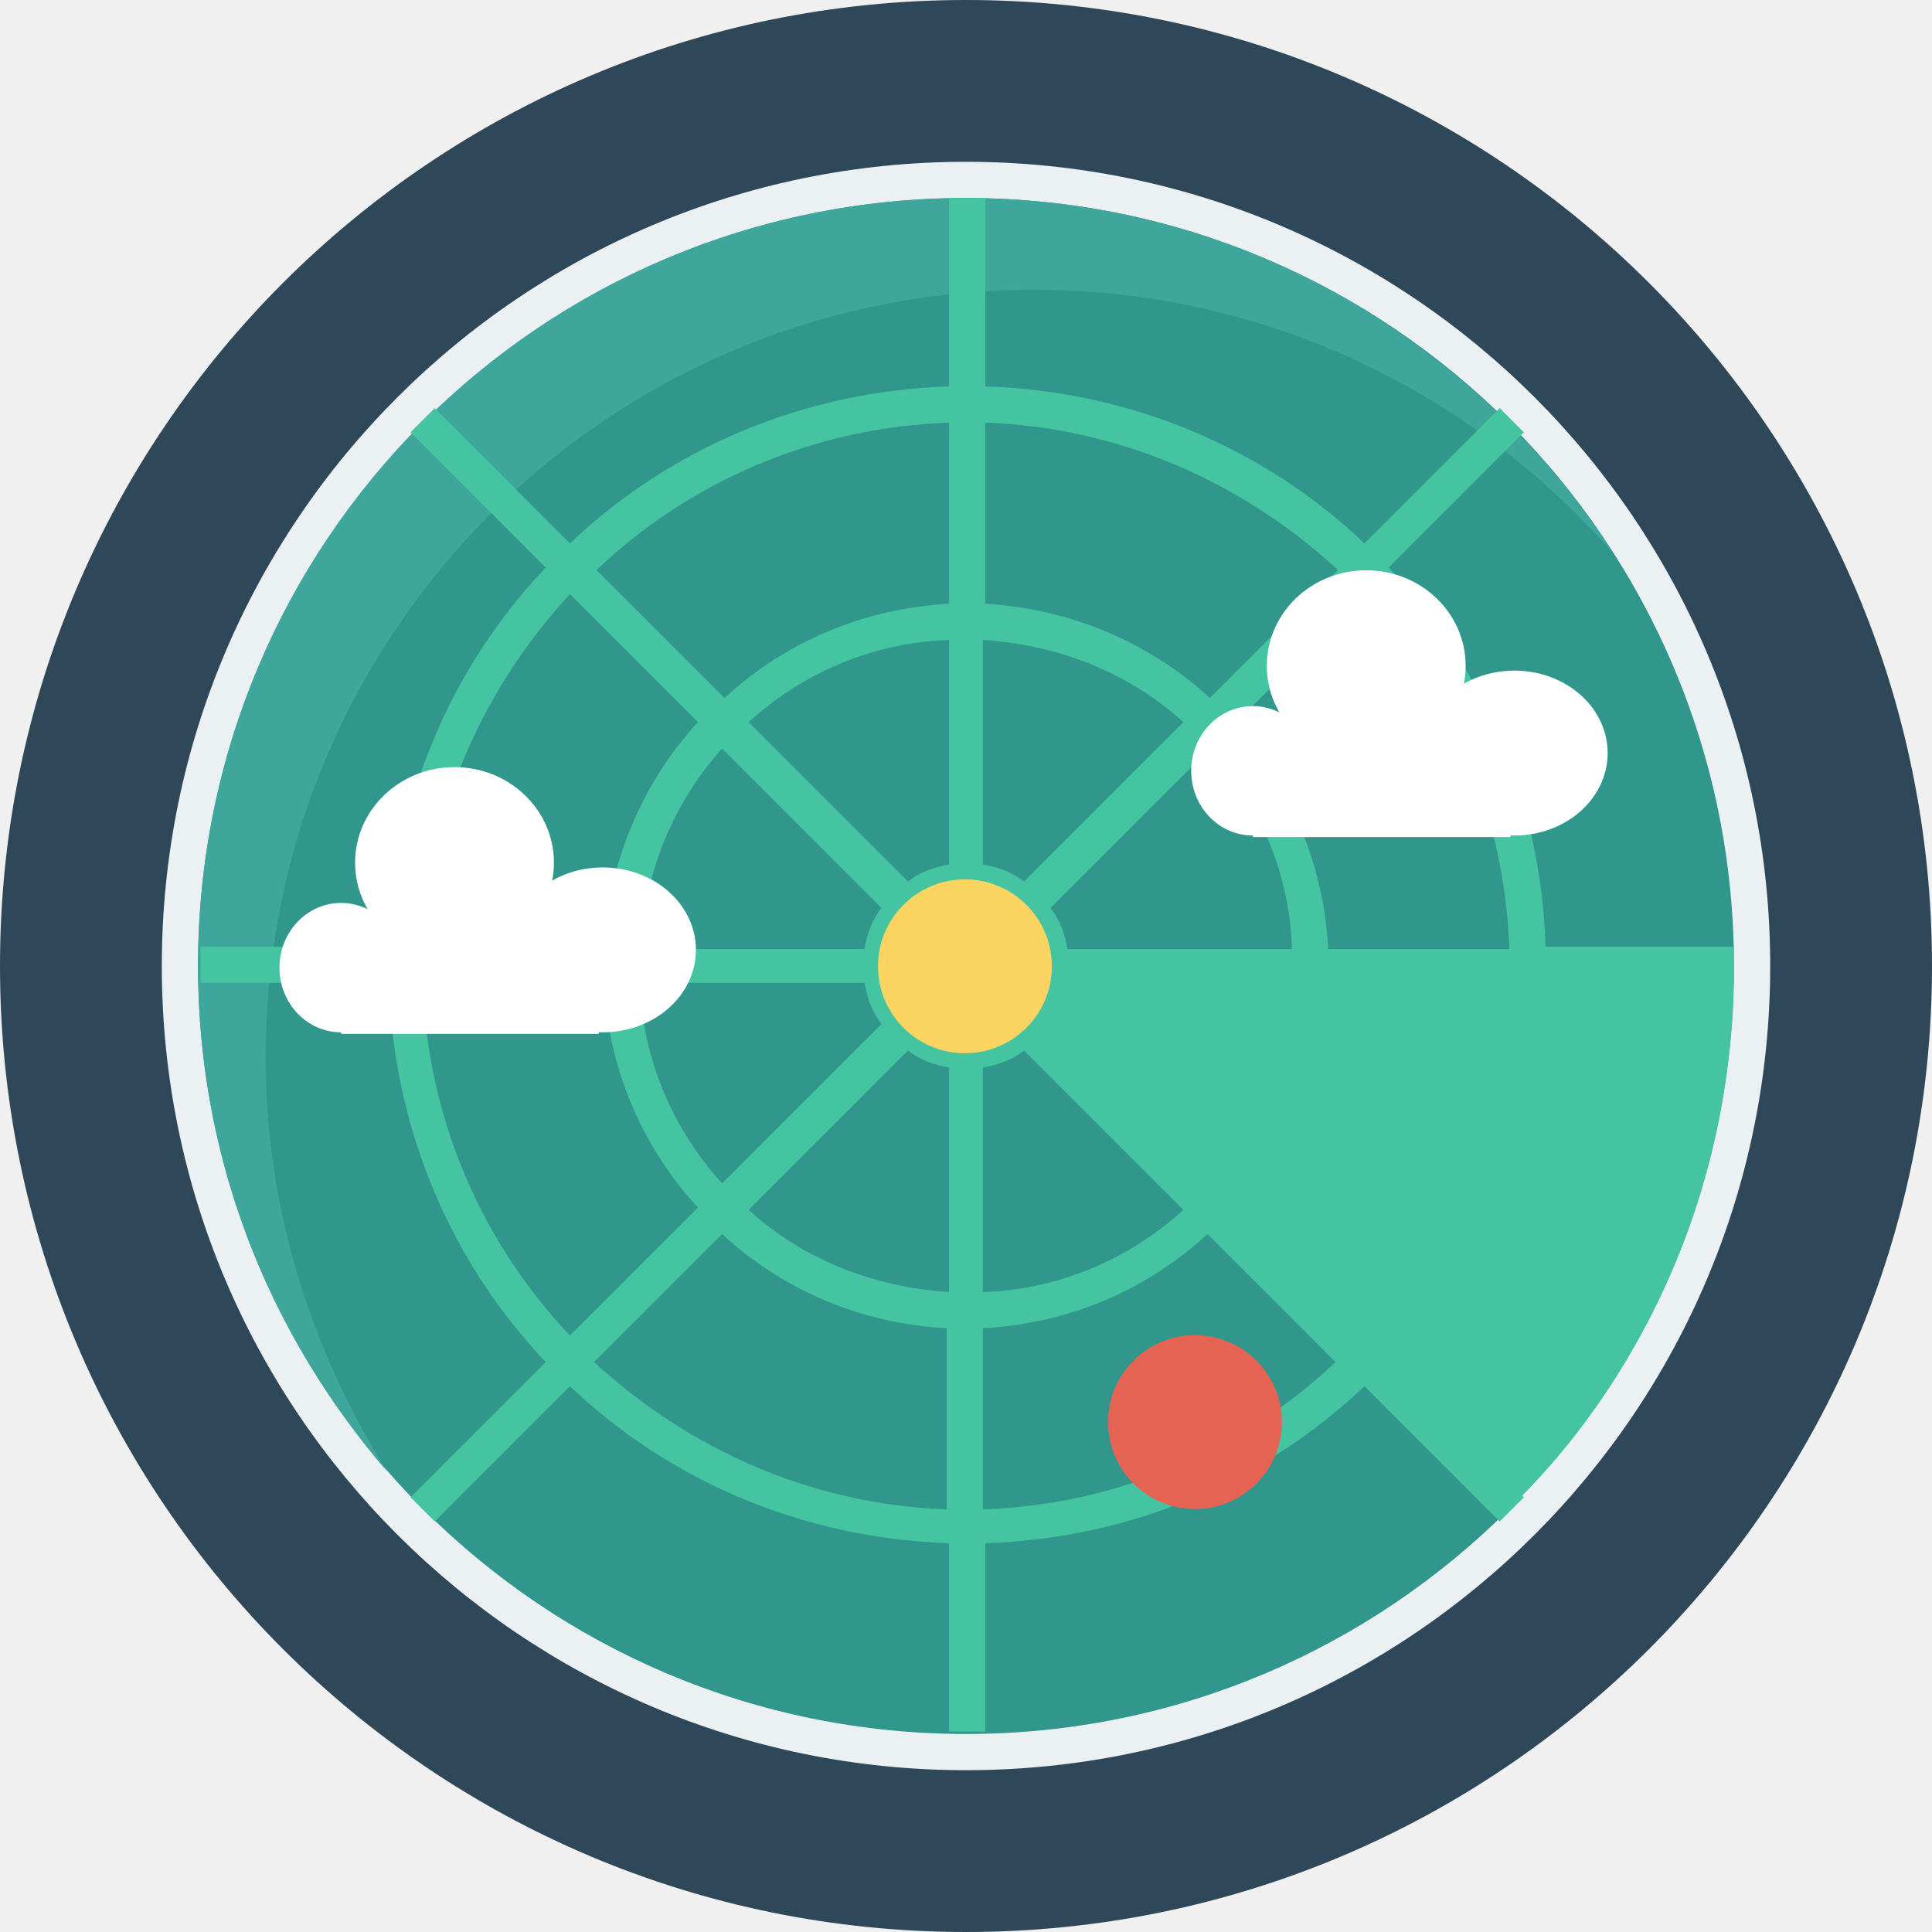
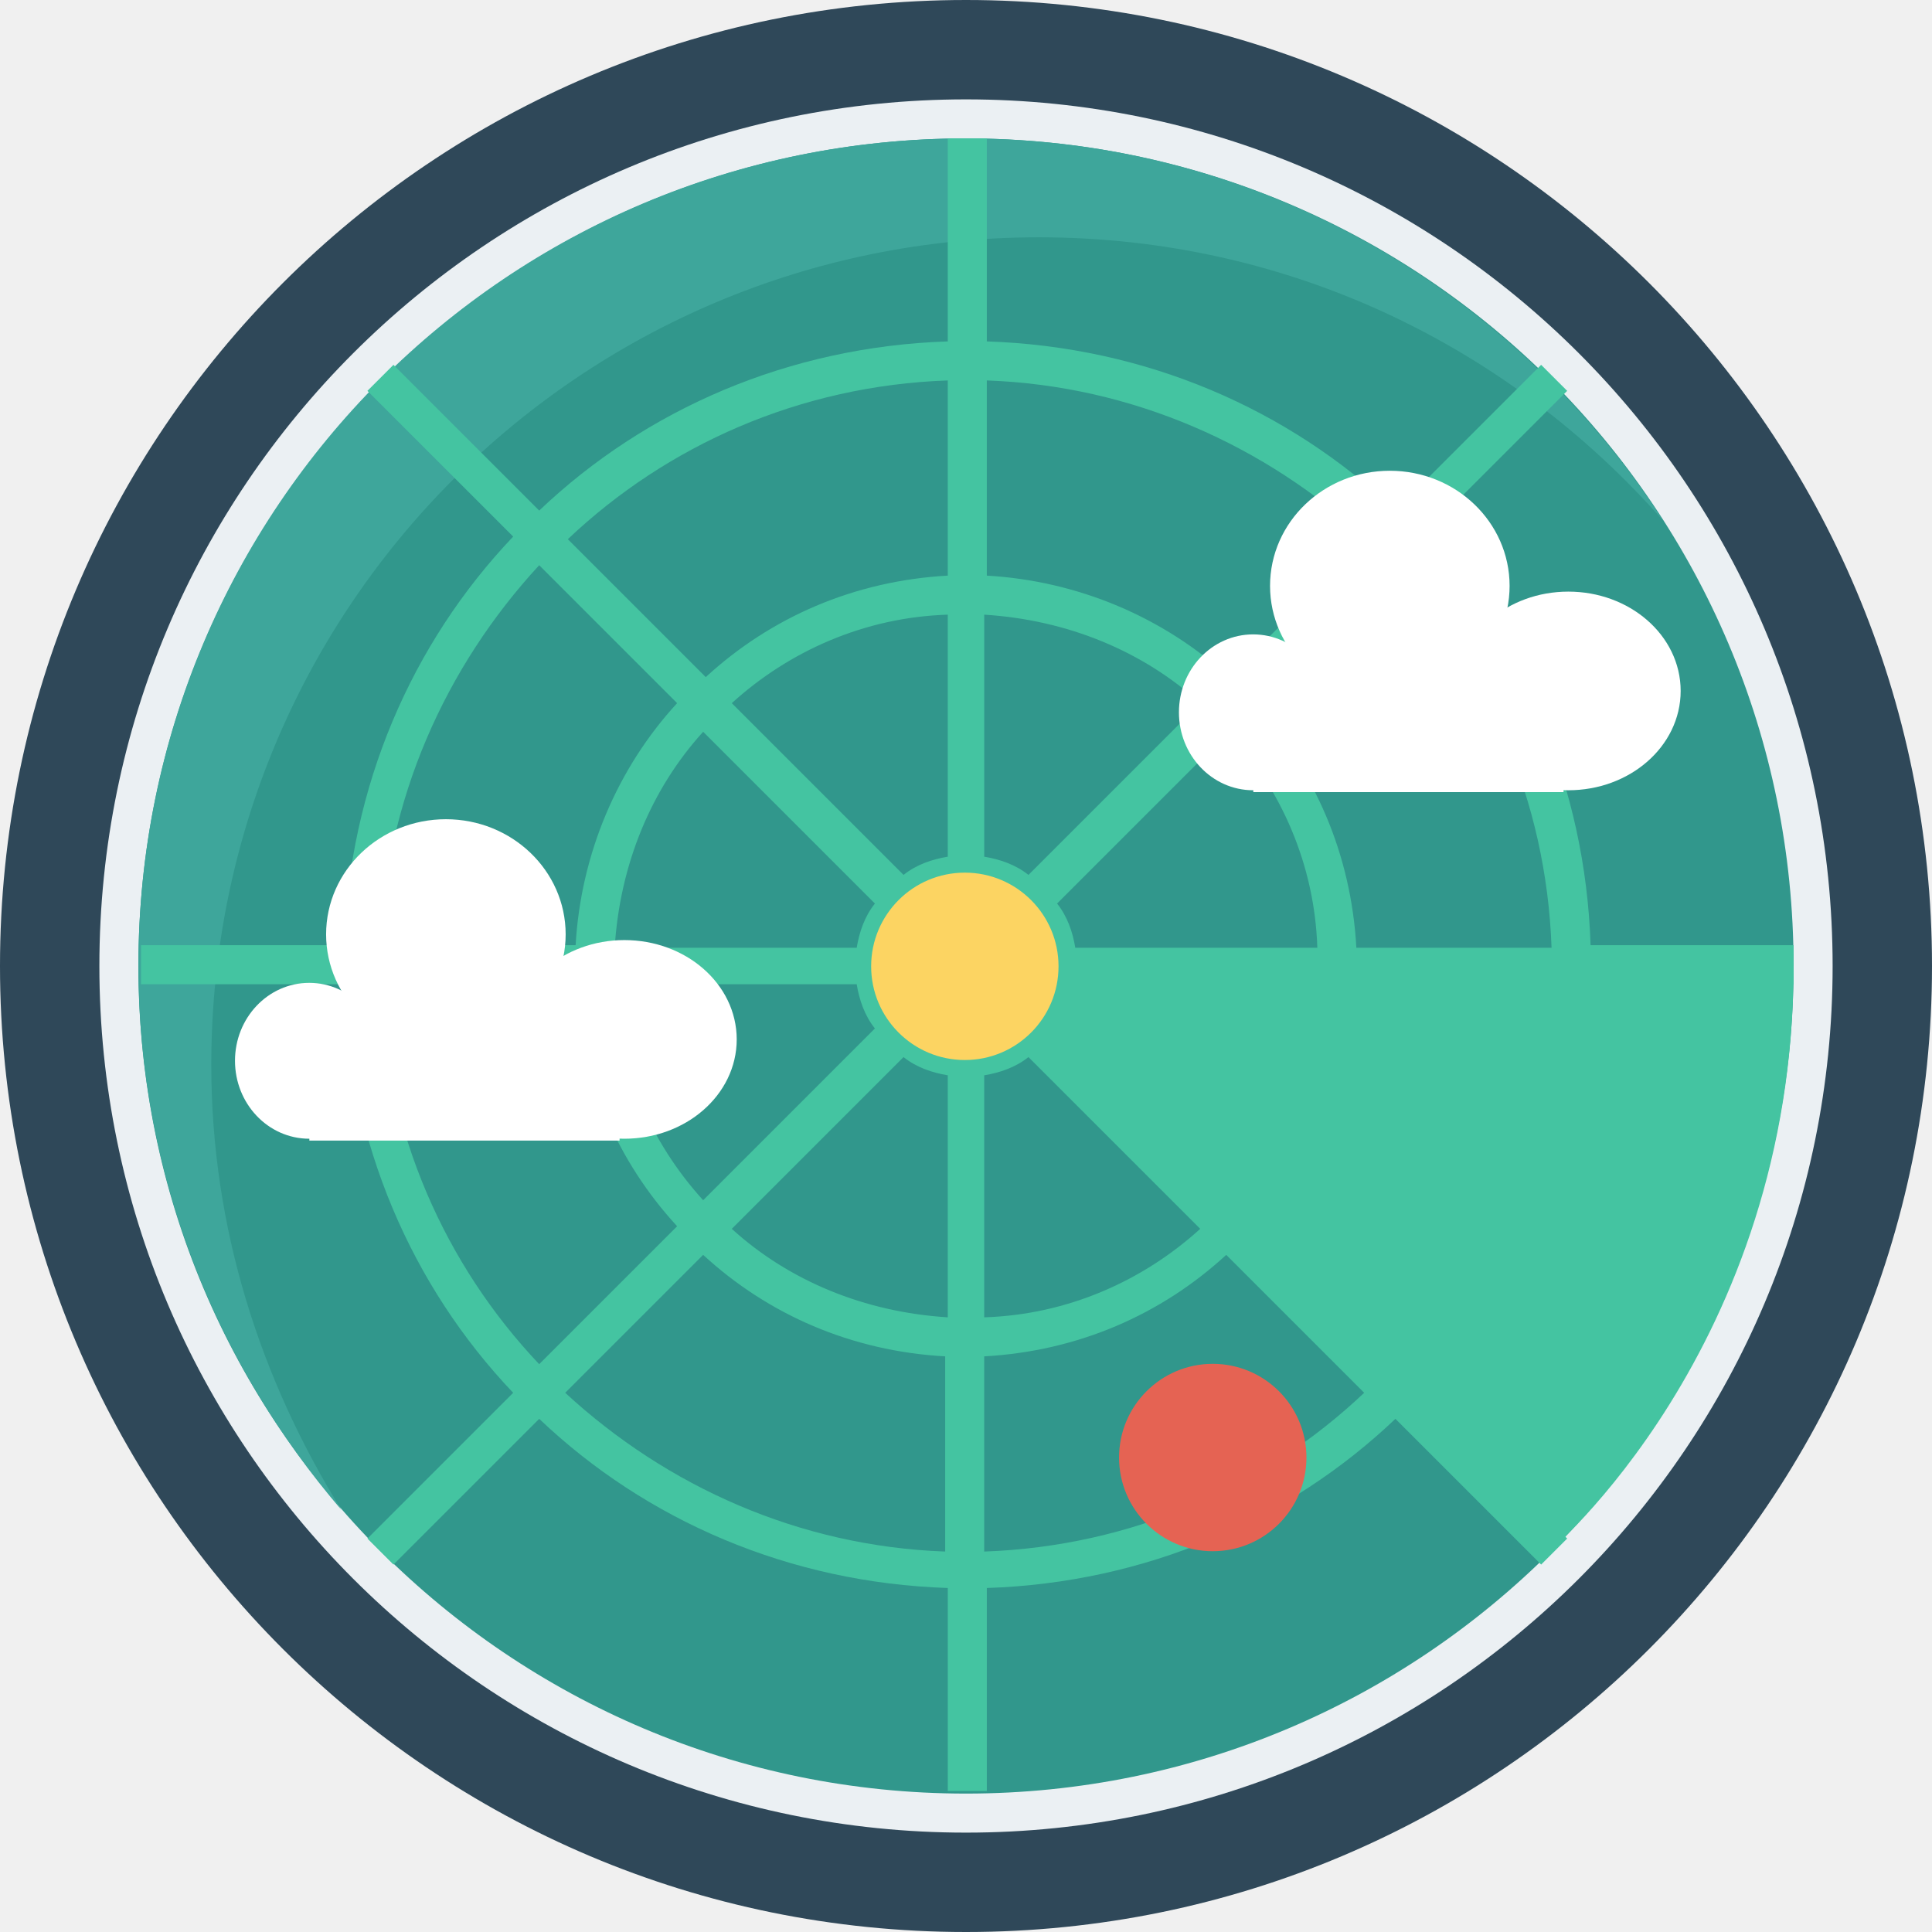
- <svg xmlns="http://www.w3.org/2000/svg" version="1.1" id="Layer_1" x="0px" y="0px" viewBox="0 0 481.882 481.882" xml:space="preserve" width="481.882" height="481.882">
+ <svg xmlns="http://www.w3.org/2000/svg" version="1.1" id="Layer_1" x="0px" y="0px" viewBox="0 0 516.474 516.474" xml:space="preserve" width="516.474" height="516.474">
  <defs id="defs73" />
-   <g id="g3" transform="translate(0,-1.5733398e-5)">
-     <defs id="defs5">
-       <filter id="Adobe_OpacityMaskFilter" filterUnits="userSpaceOnUse" x="254.795" y="240.941" width="177.694" height="136.132">
-         <feColorMatrix type="matrix" values="1 0 0 0 0  0 1 0 0 0  0 0 1 0 0  0 0 0 1 0" id="feColorMatrix8" />
-       </filter>
-     </defs>
+   <g id="g3" transform="matrix(1.154983,0,0,1.154983,-20.04578,-20.04578)">
+     <defs id="defs5" />
    <mask maskUnits="userSpaceOnUse" x="254.795" y="240.941" width="177.694" height="136.132" id="SVGID_4_" />
    <linearGradient id="SVGID_2_" gradientUnits="userSpaceOnUse" x1="-1.761" y1="560.402" x2="14.269" y2="576.432" gradientTransform="matrix(6.0235,0,0,-6.0235,321.8014,3688.599)">
      <stop offset="0" style="stop-color:#FFFFFF" id="stop12" />
      <stop offset="1" style="stop-color:#000000" id="stop14" />
    </linearGradient>
    <path style="fill:url(#SVGID_2_)" d="m 432.489,240.941 -177.694,0 3.012,18.673 117.459,117.459 c 0,0 57.223,-47.586 57.223,-136.132 z" id="path16" mask="url(#SVGID_4_)" />
  </g>
-   <circle style="fill:#2f4859" cx="240.941" cy="240.941" id="circle18" r="240.941" />
-   <circle style="fill:#ebf0f3" cx="240.941" cy="240.941" id="circle20" r="200.584" />
-   <circle style="fill:#31978c" cx="240.941" cy="240.941" id="circle22" r="191.548" />
-   <path style="fill:#3ea69b" d="m 66.259,263.831 c 0,-106.014 85.534,-191.548 191.548,-191.548 57.826,0 109.026,25.299 144.565,65.656 -34.334,-53.007 -93.365,-88.546 -161.431,-88.546 -106.014,0 -191.548,85.534 -191.548,191.548 0,48.188 18.071,92.16 46.984,125.892 -18.673,-30.118 -30.118,-65.054 -30.118,-103.002 z" id="path24" />
-   <path style="fill:#44c4a1" d="m 432.489,245.158 0,-9.035 -46.984,0 c -1.205,-36.744 -15.661,-69.873 -39.153,-94.569 l 33.732,-33.732 -6.024,-6.024 -33.732,33.732 c -24.696,-23.492 -57.826,-37.948 -94.569,-39.153 l 0,-46.984 -9.035,0 0,46.984 c -36.744,1.205 -69.873,15.661 -94.569,39.153 l -33.732,-33.732 -6.024,6.024 33.732,33.732 c -23.492,24.696 -37.948,57.826 -39.153,94.569 l -46.983,0 0,9.035 46.984,0 c 1.205,36.744 15.661,69.873 39.153,94.569 l -33.732,33.732 6.024,6.024 33.732,-33.732 c 24.696,23.492 57.826,37.948 94.569,39.153 l 0,46.984 9.035,0 0,-46.984 c 36.744,-1.205 69.873,-15.661 94.569,-39.153 l 33.732,33.732 6.024,-6.024 -33.732,-33.732 c 23.492,-24.696 37.948,-57.826 39.153,-94.569 l 46.983,0 z m -56.018,-8.433 -45.176,0 c -1.205,-21.685 -9.638,-40.96 -23.492,-56.019 l 31.925,-31.925 c 21.684,22.89 35.538,53.61 36.743,87.944 z m -121.073,-16.866 c -3.012,-2.409 -6.626,-3.614 -10.24,-4.216 l 0,-56.019 c 19.275,1.205 36.744,8.433 49.995,20.48 l -39.755,39.755 z m -18.673,-4.217 c -3.614,0.602 -7.228,1.807 -10.24,4.216 l -39.755,-39.755 c 13.252,-12.047 30.72,-19.878 49.995,-20.48 l 0,56.019 z m -16.866,10.843 c -2.409,3.012 -3.614,6.626 -4.216,10.24 l -56.019,0 c 1.205,-19.275 8.433,-36.744 20.48,-49.995 l 39.755,39.755 z m -4.217,18.673 c 0.602,3.614 1.807,7.228 4.216,10.24 l -39.755,39.755 c -12.047,-13.252 -19.878,-30.72 -20.48,-49.995 l 56.019,0 z m 10.843,16.866 c 3.012,2.409 6.626,3.614 10.24,4.216 l 0,56.019 c -19.275,-1.205 -36.744,-8.433 -49.995,-20.48 l 39.755,-39.755 z m 18.673,4.216 c 3.614,-0.602 7.228,-1.807 10.24,-4.216 l 39.755,39.755 c -13.252,12.047 -30.72,19.878 -49.995,20.48 l 0,-56.019 z m 16.866,-10.842 c 1.807,-3.012 3.614,-6.626 4.216,-10.24 l 56.019,0 c -1.205,19.275 -8.433,36.744 -20.48,49.995 l -39.755,-39.755 z m 4.216,-18.673 c -0.602,-3.614 -1.807,-7.228 -4.216,-10.24 l 39.755,-39.755 c 12.047,13.252 19.878,30.72 20.48,49.995 l -56.019,0 z m 67.464,-94.57 -31.925,31.925 c -15.059,-13.854 -34.936,-22.287 -56.019,-23.492 l 0,-45.176 c 33.732,1.204 64.452,15.059 87.944,36.743 z m -96.979,-36.743 0,45.176 c -21.685,1.205 -40.96,9.638 -56.019,23.492 l -31.925,-31.925 c 22.89,-21.684 53.61,-35.539 87.944,-36.743 z m -94.57,42.767 31.925,31.925 c -13.854,15.059 -22.287,34.936 -23.492,56.019 l -45.176,0 c 1.204,-33.732 15.059,-64.452 36.743,-87.944 z m -36.743,96.979 45.176,0 c 1.205,21.685 9.638,40.96 23.492,56.019 l -31.925,31.925 c -21.684,-22.89 -35.539,-53.61 -36.743,-87.944 z m 42.767,94.569 31.925,-31.925 c 15.059,13.854 34.334,22.287 56.019,23.492 l 0,45.176 c -33.732,-1.204 -64.452,-15.058 -87.944,-36.743 z m 96.979,36.744 0,-45.176 c 21.685,-1.205 40.96,-9.638 56.019,-23.492 l 31.925,31.925 c -22.89,21.684 -53.61,35.538 -87.944,36.743 z m 94.569,-42.767 -31.925,-31.925 c 13.854,-15.059 22.287,-34.936 23.492,-56.019 l 45.176,0 c -1.204,33.732 -15.058,64.452 -36.743,87.944 z" id="path26" />
-   <linearGradient id="SVGID_3_" gradientUnits="userSpaceOnUse" x1="-1.761" y1="560.402" x2="14.269" y2="576.432" gradientTransform="matrix(6.0235,0,0,-6.0235,321.8014,3688.599)">
+   <circle style="fill:#2f4859" cx="258.237" cy="258.237" id="circle18" r="258.237" />
+   <circle style="fill:#ebf0f3" cx="258.237" cy="258.237" id="circle20" r="231.671" />
+   <circle style="fill:#31978c" cx="258.237" cy="258.237" id="circle22" r="221.235" />
+   <path style="fill:#3ea69b" d="m 56.482,284.674 c 0,-122.444 98.79,-221.235 221.235,-221.235 66.788,0 125.923,29.22 166.97,75.832 C 405.032,78.049 336.852,37.002 258.237,37.002 c -122.444,0 -221.235,98.79 -221.235,221.235 0,55.656 20.872,106.443 54.266,145.403 -21.567,-34.786 -34.786,-75.136 -34.786,-118.965 z" id="path24" />
+   <path style="fill:#44c4a1" d="m 479.471,263.107 0,-10.435 -54.266,0 C 423.814,210.233 407.118,171.97 379.985,143.447 l 38.96,-38.96 -6.958,-6.958 -38.96,38.96 C 344.504,109.356 306.239,92.66 263.802,91.268 l 0,-54.266 -10.435,0 0,54.266 C 210.928,92.66 172.664,109.356 144.141,136.489 l -38.96,-38.96 -6.958,6.958 38.96,38.96 c -27.133,28.523 -43.829,66.788 -45.221,109.226 l -54.265,0 0,10.435 54.266,0 c 1.392,42.439 18.088,80.702 45.221,109.226 l -38.96,38.96 6.958,6.958 38.96,-38.96 c 28.523,27.133 66.788,43.829 109.226,45.221 l 0,54.266 10.435,0 0,-54.266 c 42.439,-1.392 80.702,-18.088 109.226,-45.221 l 38.96,38.96 6.958,-6.958 -38.96,-38.96 c 27.133,-28.523 43.829,-66.788 45.221,-109.226 l 54.265,0 z m -64.7,-9.74 -52.178,0 c -1.392,-25.046 -11.132,-47.308 -27.133,-64.701 l 36.873,-36.873 c 25.045,26.438 41.046,61.919 42.438,101.574 z M 274.934,233.887 c -3.479,-2.782 -7.653,-4.174 -11.827,-4.869 l 0,-64.701 c 22.262,1.392 42.439,9.74 57.743,23.654 l -45.916,45.916 z m -21.567,-4.871 c -4.174,0.695 -8.348,2.087 -11.827,4.869 l -45.916,-45.916 c 15.306,-13.914 35.481,-22.959 57.743,-23.654 l 0,64.701 z m -19.48,12.523 c -2.782,3.479 -4.174,7.653 -4.869,11.827 l -64.701,0 c 1.392,-22.262 9.74,-42.439 23.654,-57.743 l 45.916,45.916 z m -4.871,21.567 c 0.695,4.174 2.087,8.348 4.869,11.827 L 187.97,320.851 c -13.914,-15.306 -22.959,-35.481 -23.654,-57.743 l 64.701,0 z m 12.523,19.48 c 3.479,2.782 7.653,4.174 11.827,4.869 l 0,64.701 c -22.262,-1.392 -42.439,-9.74 -57.743,-23.654 l 45.916,-45.916 z m 21.567,4.869 c 4.174,-0.695 8.348,-2.087 11.827,-4.869 l 45.916,45.916 c -15.306,13.914 -35.481,22.959 -57.743,23.654 l 0,-64.701 z m 19.48,-12.522 c 2.087,-3.479 4.174,-7.653 4.869,-11.827 l 64.701,0 c -1.392,22.262 -9.74,42.439 -23.654,57.743 l -45.916,-45.916 z m 4.869,-21.567 c -0.695,-4.174 -2.087,-8.348 -4.869,-11.827 l 45.916,-45.916 c 13.914,15.306 22.959,35.481 23.654,57.743 l -64.701,0 z m 77.92,-109.227 -36.873,36.873 c -17.393,-16.001 -40.35,-25.741 -64.701,-27.133 l 0,-52.177 c 38.96,1.391 74.441,17.393 101.574,42.438 z m -112.009,-42.438 0,52.177 c -25.046,1.392 -47.308,11.132 -64.701,27.133 l -36.873,-36.873 c 26.438,-25.045 61.919,-41.047 101.574,-42.438 z m -109.227,49.395 36.873,36.873 c -16.001,17.393 -25.741,40.35 -27.133,64.701 l -52.177,0 c 1.391,-38.96 17.393,-74.441 42.438,-101.574 z m -42.438,112.009 52.177,0 c 1.392,25.046 11.132,47.308 27.133,64.701 l -36.873,36.873 c -25.045,-26.438 -41.047,-61.919 -42.438,-101.574 z m 49.395,109.226 36.873,-36.873 c 17.393,16.001 39.655,25.741 64.701,27.133 l 0,52.177 c -38.96,-1.391 -74.441,-17.392 -101.574,-42.438 z m 112.009,42.439 0,-52.178 c 25.046,-1.392 47.308,-11.132 64.701,-27.133 l 36.873,36.873 c -26.438,25.045 -61.919,41.046 -101.574,42.438 z m 109.226,-49.395 -36.873,-36.873 c 16.001,-17.393 25.741,-40.35 27.133,-64.701 l 52.178,0 c -1.391,38.96 -17.392,74.441 -42.438,101.574 z" id="path26" />
+   <linearGradient id="SVGID_3_" gradientUnits="userSpaceOnUse" x1="-1.761" y1="560.402" x2="14.269" y2="576.432" gradientTransform="matrix(6.957036,0,0,-6.957036,351.6292,4240.22)">
    <stop offset="0" style="stop-color:#44C4A1" id="stop35" />
    <stop offset="1" style="stop-color:#44C4A1" id="stop37" />
  </linearGradient>
-   <path style="fill:url(#SVGID_3_)" d="m 432.489,240.941 -177.694,0 3.012,18.673 117.459,117.459 c 0,0 57.223,-47.586 57.223,-136.132 z" id="path39" />
-   <circle style="fill:#e56353" cx="298.052" cy="354.707" id="circle30" r="21.685" />
-   <circle style="fill:#fcd462" cx="240.672" cy="241.017" id="circle28" r="21.685" />
-   <g id="g41" transform="translate(0,-1.5733398e-5)" />
-   <g id="g43" transform="translate(0,-1.5733398e-5)" />
-   <g id="g45" transform="translate(0,-1.5733398e-5)" />
-   <g id="g47" transform="translate(0,-1.5733398e-5)" />
-   <g id="g49" transform="translate(0,-1.5733398e-5)" />
-   <g id="g51" transform="translate(0,-1.5733398e-5)" />
-   <g id="g53" transform="translate(0,-1.5733398e-5)" />
-   <g id="g55" transform="translate(0,-1.5733398e-5)" />
-   <g id="g57" transform="translate(0,-1.5733398e-5)" />
-   <g id="g59" transform="translate(0,-1.5733398e-5)" />
-   <g id="g61" transform="translate(0,-1.5733398e-5)" />
-   <g id="g63" transform="translate(0,-1.5733398e-5)" />
-   <g id="g65" transform="translate(0,-1.5733398e-5)" />
-   <g id="g67" transform="translate(0,-1.5733398e-5)" />
-   <g id="g69" transform="translate(0,-1.5733398e-5)" />
-   <g transform="matrix(0.1846672,0,0,0.1846672,127.4165,195.9205)" id="g4596">
+   <path style="fill:url(#SVGID_3_)" d="m 479.471,258.237 -205.233,0 3.479,21.567 135.663,135.663 c 0,0 66.092,-54.961 66.092,-157.23 z" id="path39" />
+   <circle style="fill:#e56353" cx="324.199" cy="389.634" id="circle30" r="25.046" />
+   <circle style="fill:#fcd462" cx="257.926" cy="258.325" id="circle28" r="25.046" />
+   <g id="g41" transform="matrix(1.059716,0,0,1.059716,-18.39236,24.20778)" />
+   <g id="g43" transform="matrix(1.059716,0,0,1.059716,-18.39236,24.20778)" />
+   <g id="g45" transform="matrix(1.059716,0,0,1.059716,-18.39236,24.20778)" />
+   <g id="g47" transform="matrix(1.059716,0,0,1.059716,-18.39236,24.20778)" />
+   <g id="g49" transform="matrix(1.059716,0,0,1.059716,-18.39236,24.20778)" />
+   <g id="g51" transform="matrix(1.059716,0,0,1.059716,-18.39236,24.20778)" />
+   <g id="g53" transform="matrix(1.059716,0,0,1.059716,-18.39236,24.20778)" />
+   <g id="g55" transform="matrix(1.059716,0,0,1.059716,-18.39236,24.20778)" />
+   <g id="g57" transform="matrix(1.059716,0,0,1.059716,-18.39236,24.20778)" />
+   <g id="g59" transform="matrix(1.059716,0,0,1.059716,-18.39236,24.20778)" />
+   <g id="g61" transform="matrix(1.059716,0,0,1.059716,-18.39236,24.20778)" />
+   <g id="g63" transform="matrix(1.059716,0,0,1.059716,-18.39236,24.20778)" />
+   <g id="g65" transform="matrix(1.059716,0,0,1.059716,-18.39236,24.20778)" />
+   <g id="g67" transform="matrix(1.059716,0,0,1.059716,-18.39236,24.20778)" />
+   <g id="g69" transform="matrix(1.059716,0,0,1.059716,-18.39236,24.20778)" />
+   <g transform="matrix(0.2384429,0,0,0.2384429,137.338,224.9213)" id="g4596">
    <ellipse ry="72.963" rx="68.794" cy="245.989" cx="-229.312" id="path4496" style="opacity:1;fill:#ffffff;fill-opacity:1;stroke:#ffffff;stroke-width:28.827;stroke-miterlimit:4;stroke-dasharray:none;stroke-opacity:1" />
    <ellipse ry="114.656" rx="119.868" cy="104.233" cx="-76.09" id="path4498" style="opacity:1;fill:#ffffff;fill-opacity:1;stroke:#ffffff;stroke-width:28.827;stroke-miterlimit:4;stroke-dasharray:none;stroke-opacity:1" />
    <ellipse ry="96.937" rx="111.529" cy="222.016" cx="124.037" id="path4500" style="opacity:1;fill:#ffffff;fill-opacity:1;stroke:#ffffff;stroke-width:28.827;stroke-miterlimit:4;stroke-dasharray:none;stroke-opacity:1" />
    <rect y="195.958" x="-214.72" height="125.079" width="318.952" id="rect4502" style="opacity:1;fill:#ffffff;fill-opacity:1;stroke:#ffffff;stroke-width:28.827;stroke-miterlimit:4;stroke-dasharray:none;stroke-opacity:1" />
  </g>
-   <g id="g4323" transform="matrix(0.1846672,0,0,0.1846672,354.8185,146.8305)">
-     <ellipse style="opacity:1;fill:#ffffff;fill-opacity:1;stroke:#ffffff;stroke-width:28.827;stroke-miterlimit:4;stroke-dasharray:none;stroke-opacity:1" id="ellipse4325" cx="-229.312" cy="245.989" rx="68.794" ry="72.963" />
-     <ellipse style="opacity:1;fill:#ffffff;fill-opacity:1;stroke:#ffffff;stroke-width:28.827;stroke-miterlimit:4;stroke-dasharray:none;stroke-opacity:1" id="ellipse4327" cx="-76.09" cy="104.233" rx="119.868" ry="114.656" />
-     <ellipse style="opacity:1;fill:#ffffff;fill-opacity:1;stroke:#ffffff;stroke-width:28.827;stroke-miterlimit:4;stroke-dasharray:none;stroke-opacity:1" id="ellipse4329" cx="124.037" cy="222.016" rx="111.529" ry="96.937" />
-     <rect style="opacity:1;fill:#ffffff;fill-opacity:1;stroke:#ffffff;stroke-width:28.827;stroke-miterlimit:4;stroke-dasharray:none;stroke-opacity:1" id="rect4331" width="318.952" height="125.079" x="-214.72" y="195.958" />
+   <g id="g4177" transform="matrix(0.2384429,0,0,0.2384429,389.679,131.7674)">
+     <ellipse style="opacity:1;fill:#ffffff;fill-opacity:1;stroke:#ffffff;stroke-width:28.827;stroke-miterlimit:4;stroke-dasharray:none;stroke-opacity:1" id="ellipse4179" cx="-229.312" cy="245.989" rx="68.794" ry="72.963" />
+     <ellipse style="opacity:1;fill:#ffffff;fill-opacity:1;stroke:#ffffff;stroke-width:28.827;stroke-miterlimit:4;stroke-dasharray:none;stroke-opacity:1" id="ellipse4181" cx="-76.09" cy="104.233" rx="119.868" ry="114.656" />
+     <ellipse style="opacity:1;fill:#ffffff;fill-opacity:1;stroke:#ffffff;stroke-width:28.827;stroke-miterlimit:4;stroke-dasharray:none;stroke-opacity:1" id="ellipse4183" cx="124.037" cy="222.016" rx="111.529" ry="96.937" />
+     <rect style="opacity:1;fill:#ffffff;fill-opacity:1;stroke:#ffffff;stroke-width:28.827;stroke-miterlimit:4;stroke-dasharray:none;stroke-opacity:1" id="rect4185" width="318.952" height="125.079" x="-214.72" y="195.958" />
  </g>
</svg>
